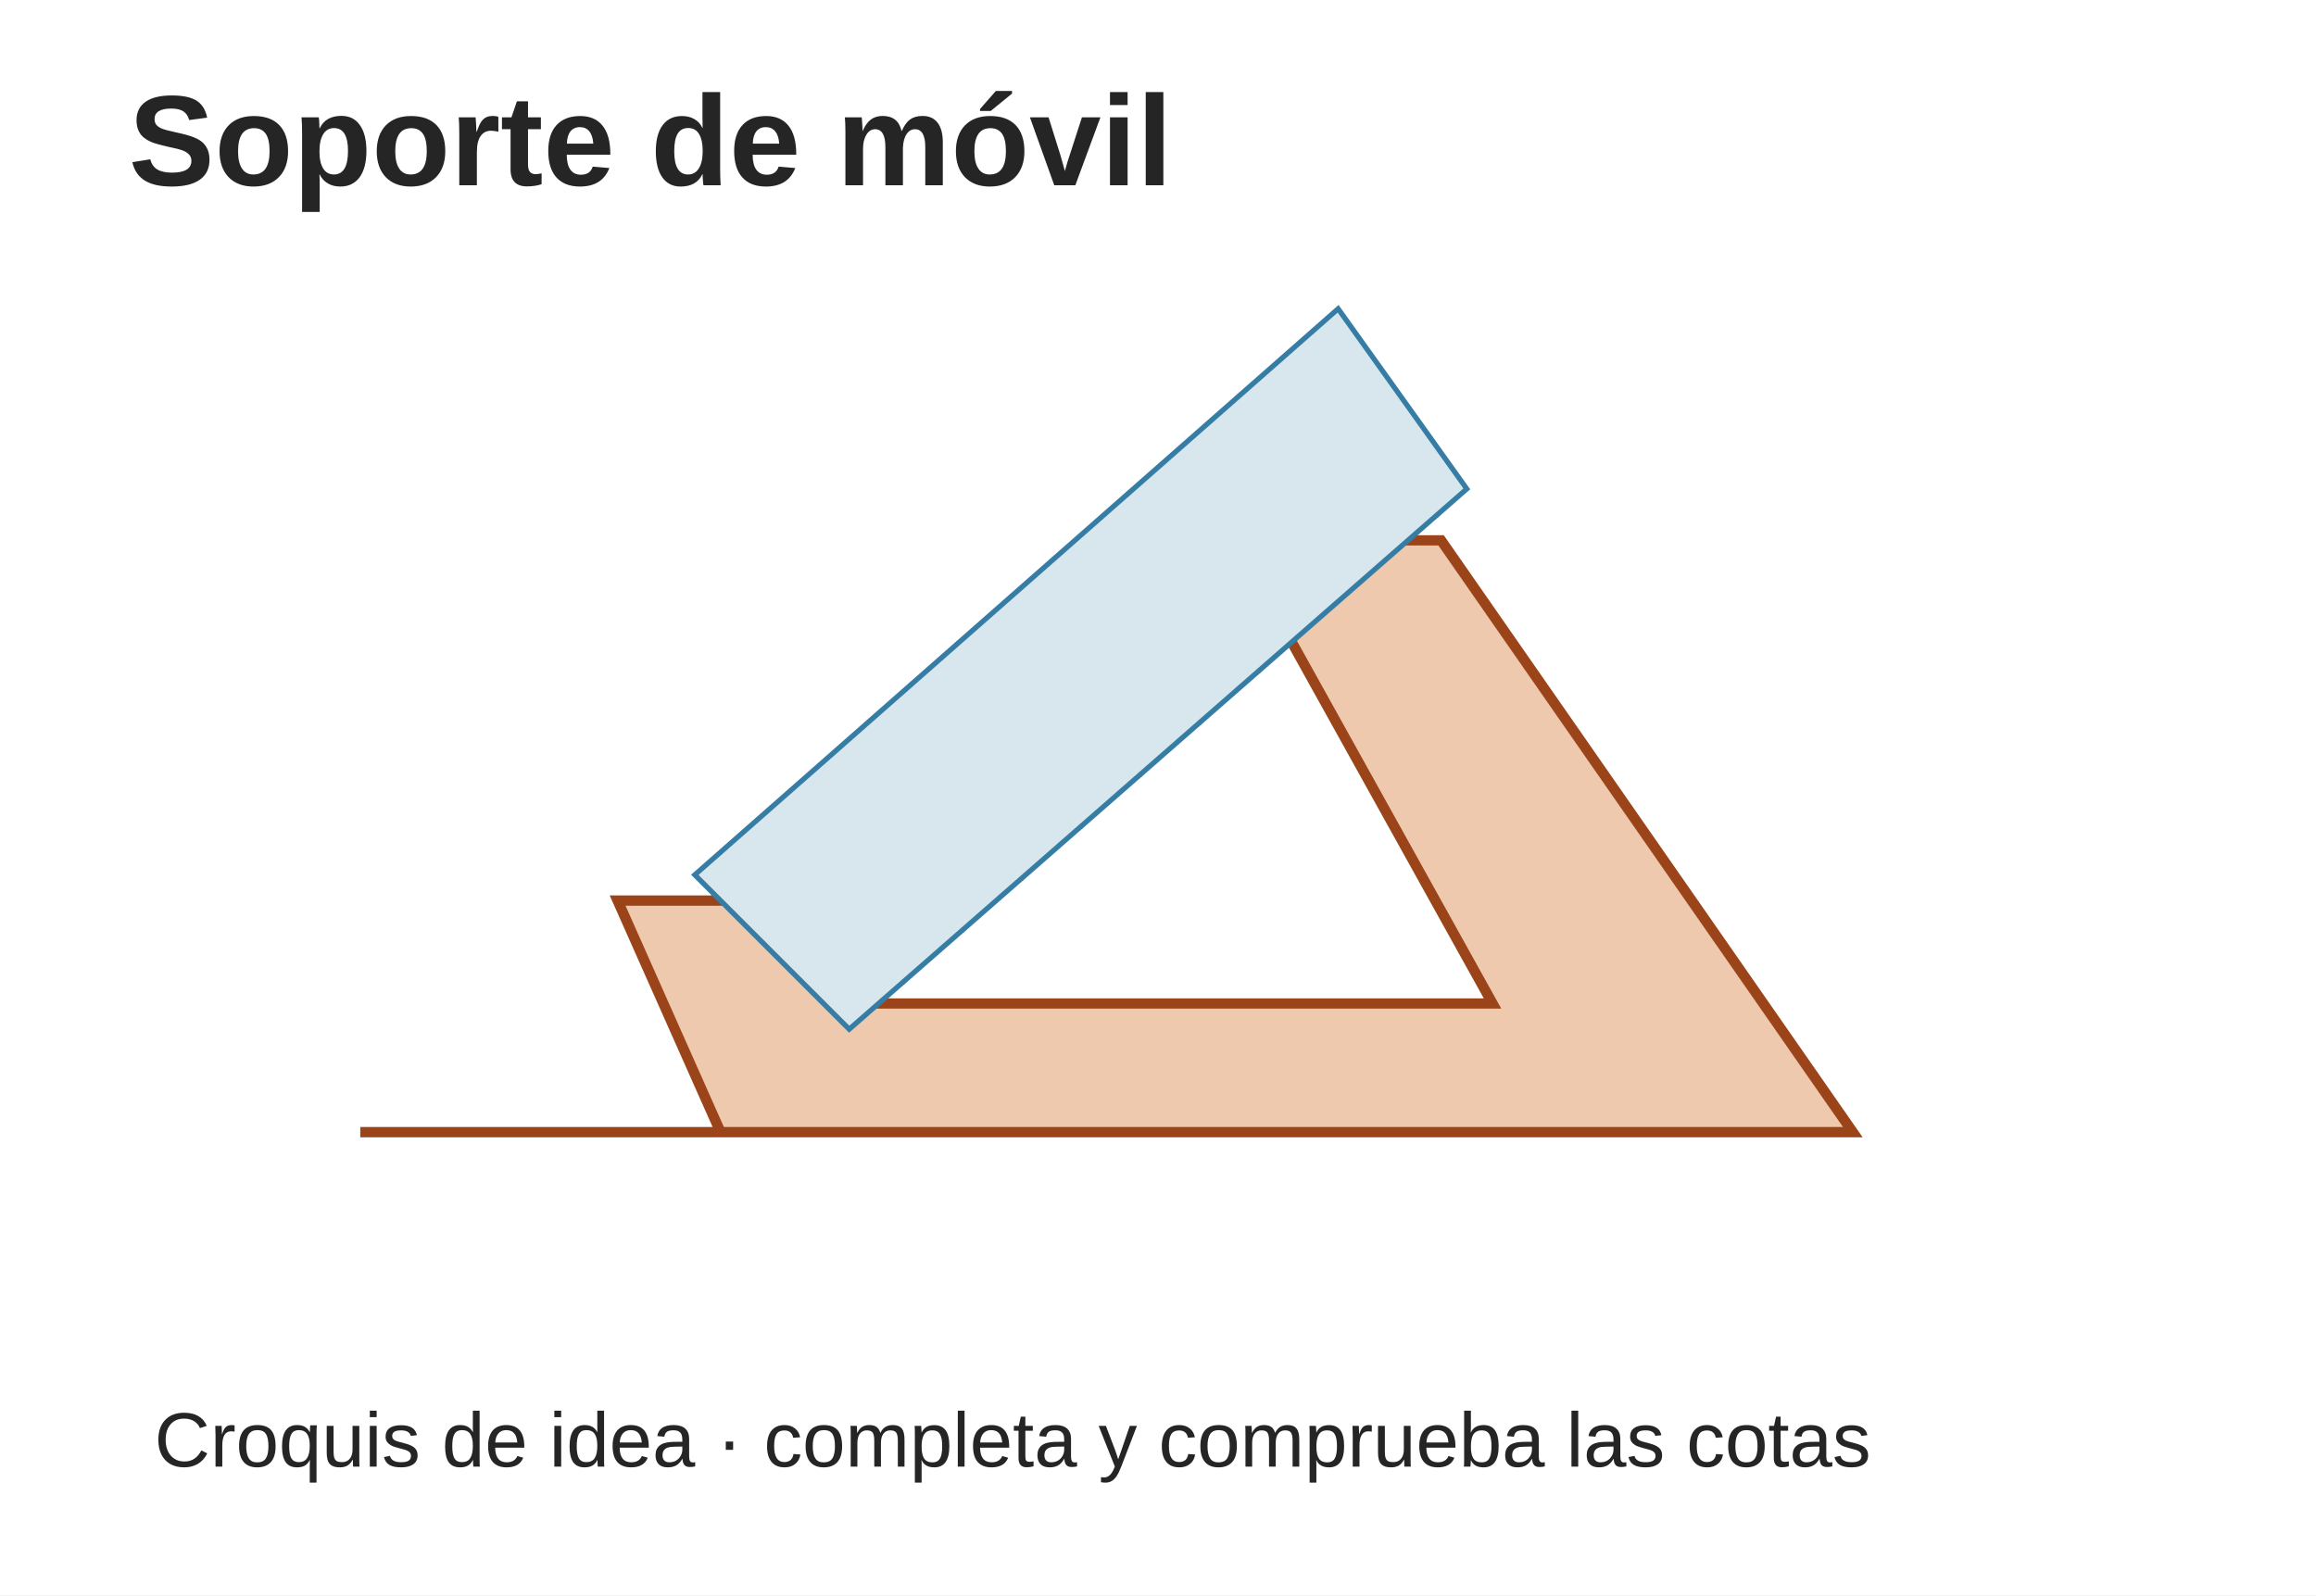
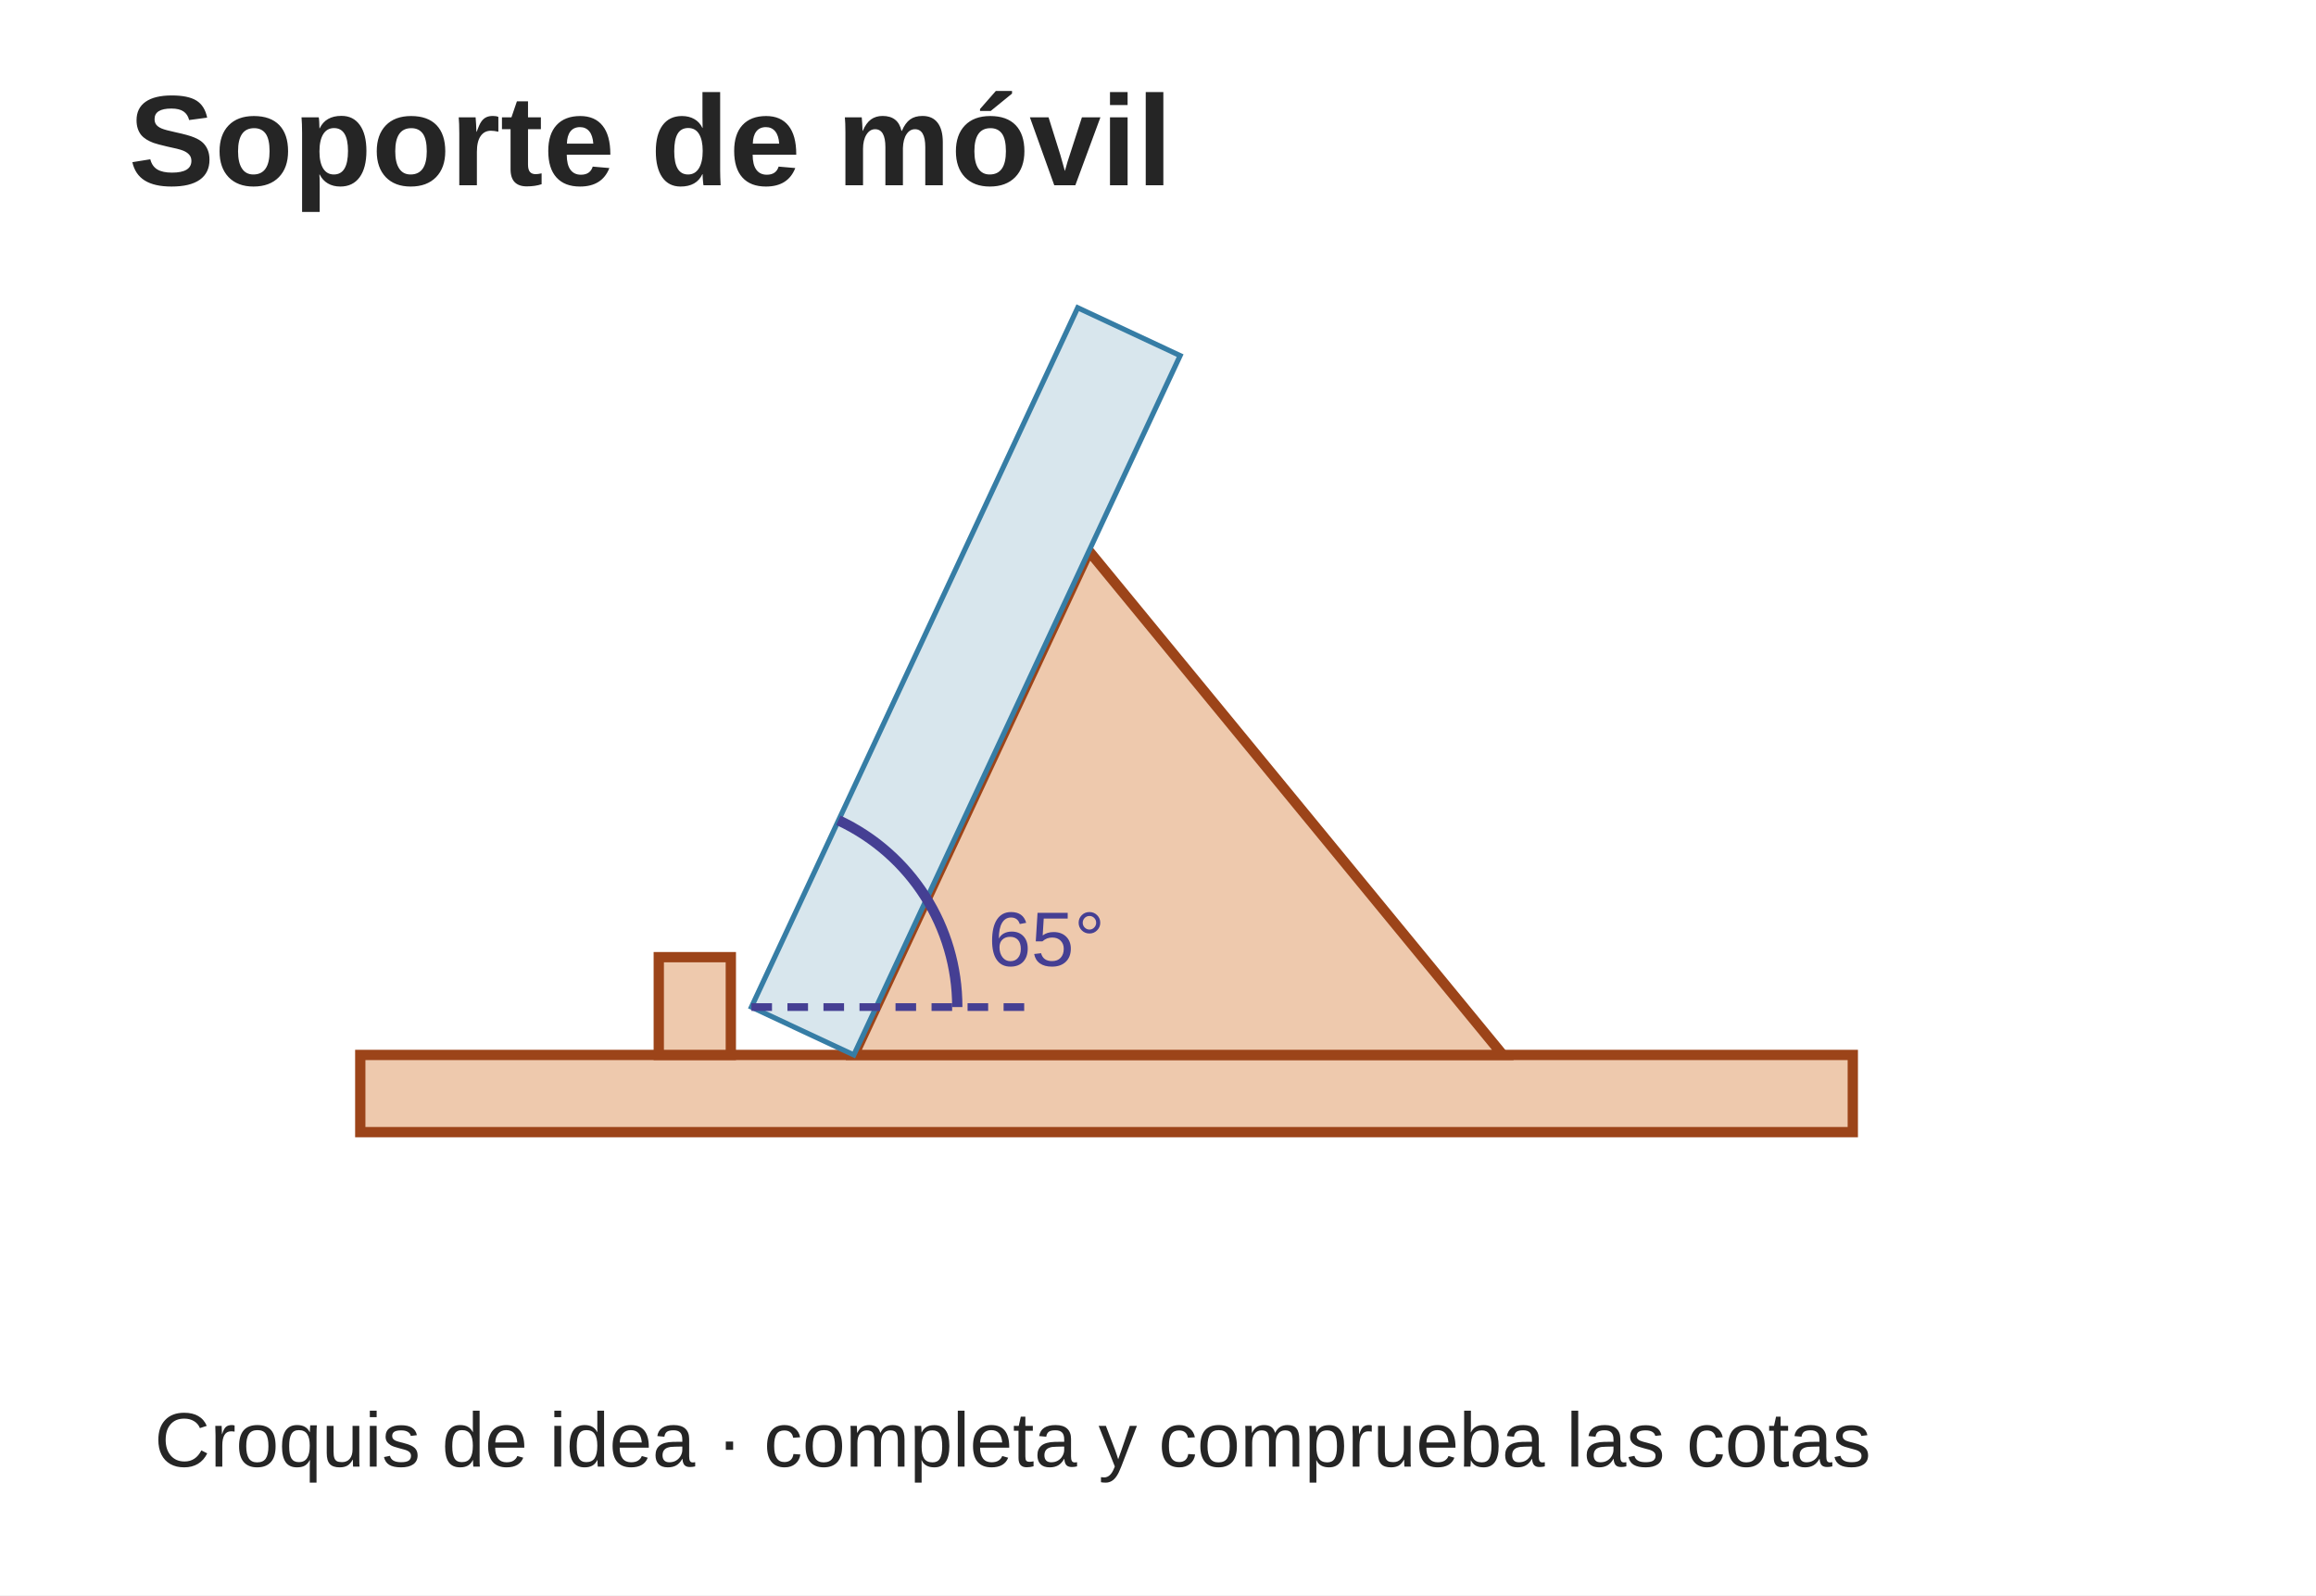
<svg xmlns="http://www.w3.org/2000/svg" width="450" height="310" viewBox="0 0 450 310" role="img">
  <defs>
    <marker id="arr" markerWidth="8" markerHeight="8" refX="7" refY="4" orient="auto-start-reverse" markerUnits="userSpaceOnUse">
      <path d="M0,0 L8,4 L0,8Z" fill="#453f93" />
    </marker>
    <pattern id="capas" width="8" height="10" patternUnits="userSpaceOnUse">
      <rect width="8" height="10" fill="#eec9ad" />
      <path d="M0 9H8" stroke="#9c4419" />
    </pattern>
  </defs>
  <style>text{font-family:Arial,sans-serif;fill:#252525;font-size:18px}.titulo{font-size:25px;font-weight:bold}.small{font-size:15px}.pieza{fill:#eec9ad;stroke:#9c4419;stroke-width:2}.hueco{fill:#e7f2fa;stroke:#367da5;stroke-width:2;stroke-dasharray:6 4}.cota{fill:none;stroke:#453f93;stroke-width:2;marker-start:url(#arr);marker-end:url(#arr)}.flecha{fill:none;stroke:#453f93;stroke-width:3;marker-end:url(#arr)}.mal{fill:#fde5e3;stroke:#a32929;stroke-width:2}</style>
  <rect width="100%" height="100%" fill="white" />
  <text x="25" y="36" class="titulo">Soporte de móvil</text>
-   <path d="M70 220H360L280 105H240L290 195H170L145 175H120L140 220Z" class="pieza" />
-   <path d="M135 170L260 60L285 95L165 200Z" fill="#d8e6ed" stroke="#367da5" />
+   <rect x="70" y="205" width="290" height="15" class="pieza" />
+   <rect x="128" y="186" width="14" height="19" class="pieza" />
+   <path d="M165.9 205.0L211.6 107.1L292 205Z" class="pieza" />
+   <path d="M146.0 195.7L209.4 59.8L229.3 69.1L165.9 205.0Z" fill="#d8e6ed" stroke="#367da5" />
+   <path d="M186.0 195.7A40 40 0 0 0 162.9 159.4" fill="none" stroke="#453f93" stroke-width="2" />
+   <path d="M146 195.7H201" stroke="#453f93" stroke-width="1.5" stroke-dasharray="4 3" />
+   <text x="192" y="187.7" class="small" fill="#453f93" style="fill:#453f93">65°</text>
  <text x="30" y="285" class="small">Croquis de idea · completa y comprueba las cotas</text>
</svg>
